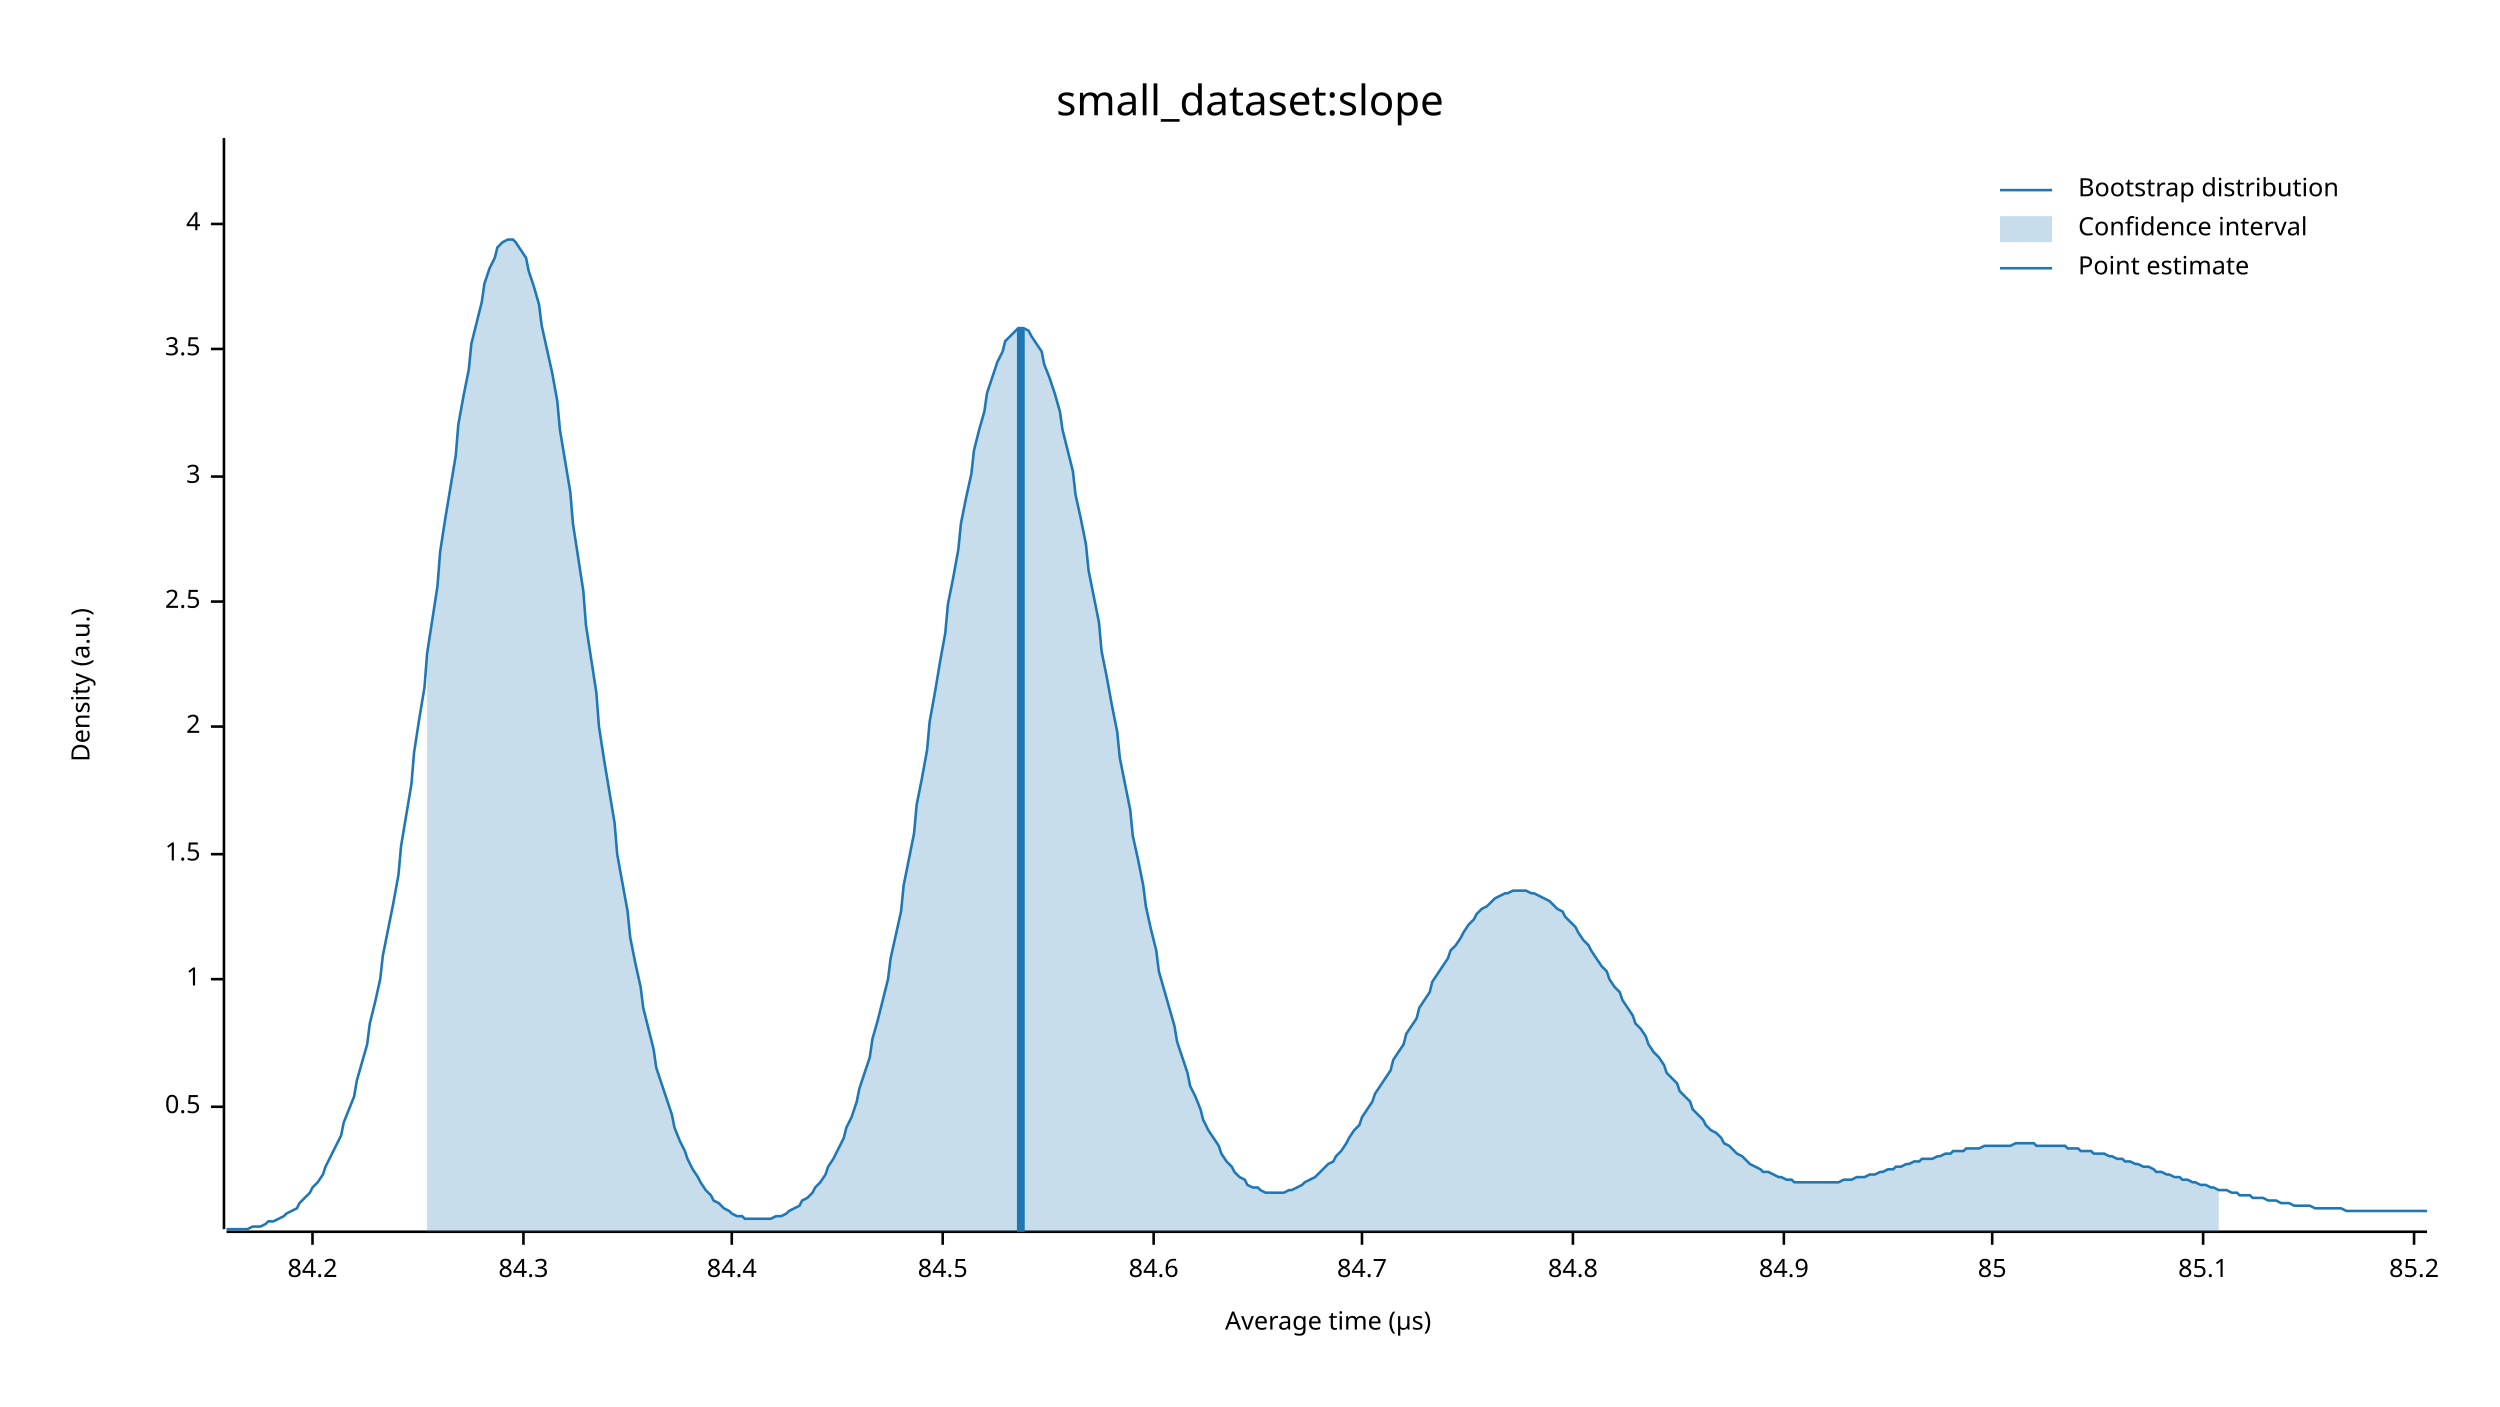
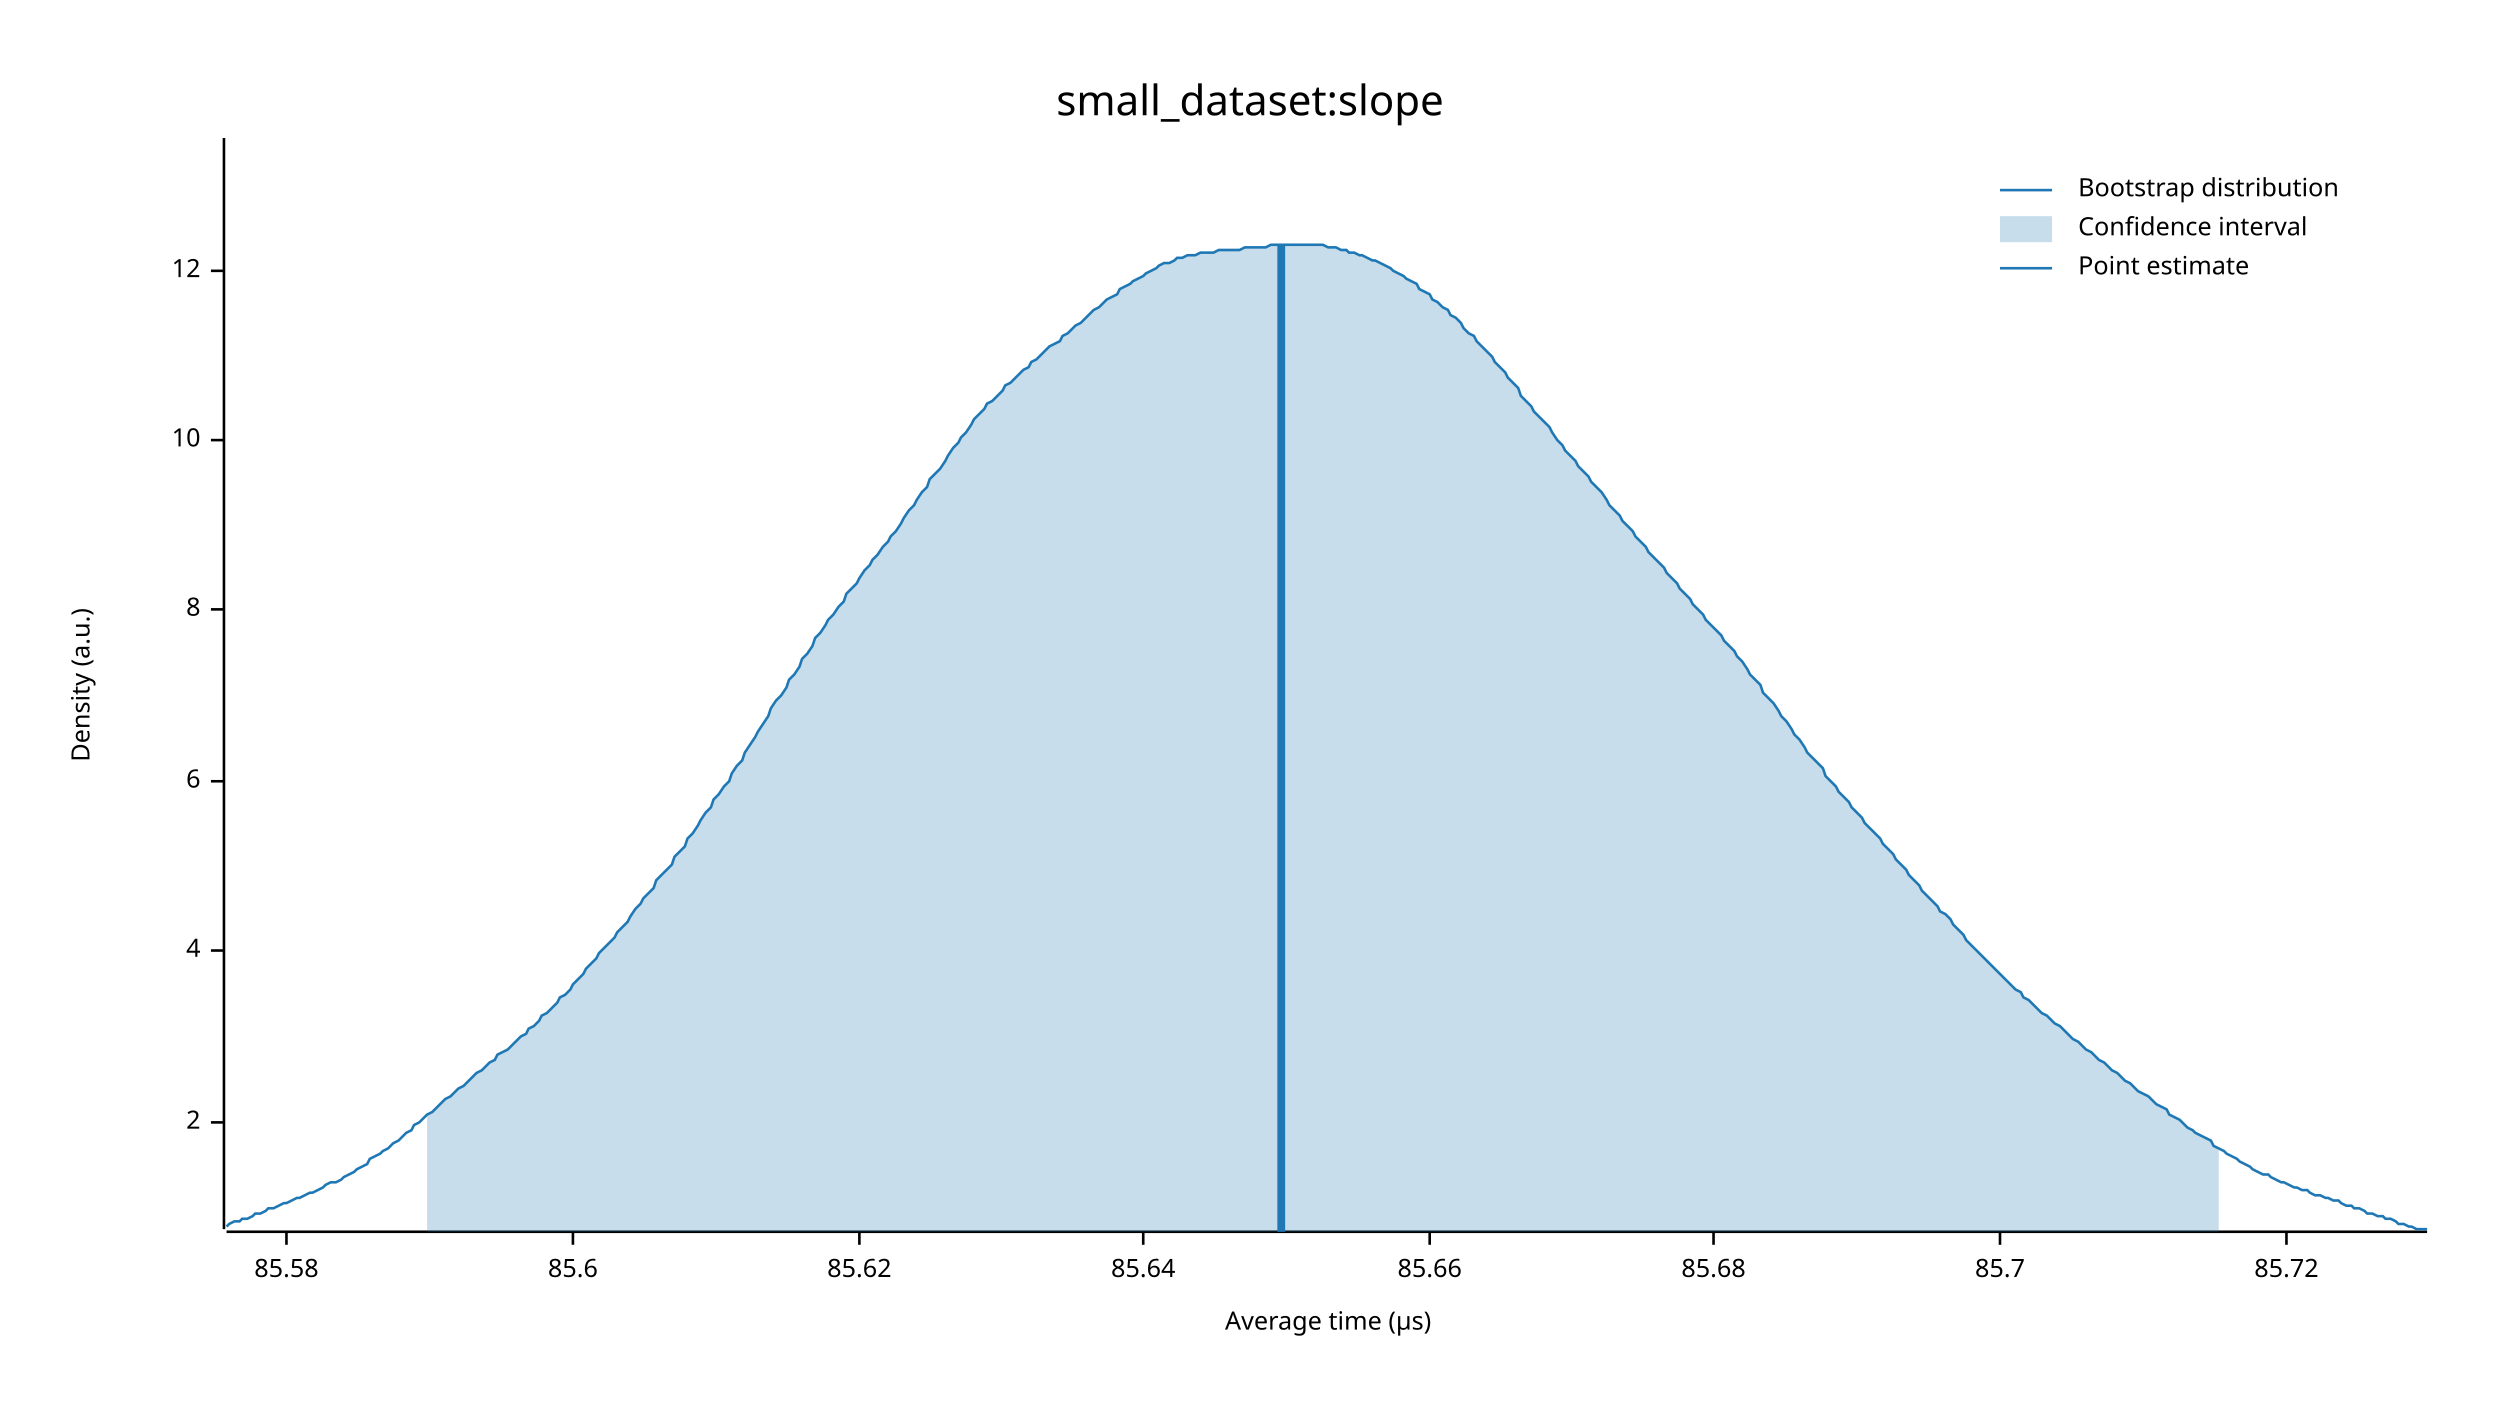
<svg xmlns="http://www.w3.org/2000/svg" width="960" height="540" viewBox="0 0 960 540">
  <text x="480" y="32" dy="0.76em" text-anchor="middle" font-family="sans-serif" font-size="16.129" opacity="1" fill="#000000">
small_dataset:slope
</text>
  <text x="27" y="263" dy="0.76em" text-anchor="middle" font-family="sans-serif" font-size="9.677" opacity="1" fill="#000000" transform="rotate(270, 27, 263)">
Density (a.u.)
</text>
  <text x="510" y="513" dy="-0.5ex" text-anchor="middle" font-family="sans-serif" font-size="9.677" opacity="1" fill="#000000">
Average time (µs)
</text>
  <polyline fill="none" opacity="1" stroke="#000000" stroke-width="1" points="86,53 86,472 " />
-   <text x="77" y="425" dy="0.5ex" text-anchor="end" font-family="sans-serif" font-size="9.677" opacity="1" fill="#000000">
- 0.5
- </text>
-   <polyline fill="none" opacity="1" stroke="#000000" stroke-width="1" points="81,425 86,425 " />
-   <text x="77" y="376" dy="0.5ex" text-anchor="end" font-family="sans-serif" font-size="9.677" opacity="1" fill="#000000">
- 1
- </text>
-   <polyline fill="none" opacity="1" stroke="#000000" stroke-width="1" points="81,376 86,376 " />
-   <text x="77" y="328" dy="0.5ex" text-anchor="end" font-family="sans-serif" font-size="9.677" opacity="1" fill="#000000">
- 1.5
- </text>
-   <polyline fill="none" opacity="1" stroke="#000000" stroke-width="1" points="81,328 86,328 " />
-   <text x="77" y="279" dy="0.5ex" text-anchor="end" font-family="sans-serif" font-size="9.677" opacity="1" fill="#000000">
+   <text x="77" y="431" dy="0.5ex" text-anchor="end" font-family="sans-serif" font-size="9.677" opacity="1" fill="#000000">
2
</text>
-   <polyline fill="none" opacity="1" stroke="#000000" stroke-width="1" points="81,279 86,279 " />
-   <text x="77" y="231" dy="0.5ex" text-anchor="end" font-family="sans-serif" font-size="9.677" opacity="1" fill="#000000">
- 2.5
- </text>
-   <polyline fill="none" opacity="1" stroke="#000000" stroke-width="1" points="81,231 86,231 " />
-   <text x="77" y="183" dy="0.5ex" text-anchor="end" font-family="sans-serif" font-size="9.677" opacity="1" fill="#000000">
- 3
- </text>
-   <polyline fill="none" opacity="1" stroke="#000000" stroke-width="1" points="81,183 86,183 " />
-   <text x="77" y="134" dy="0.5ex" text-anchor="end" font-family="sans-serif" font-size="9.677" opacity="1" fill="#000000">
- 3.5
- </text>
-   <polyline fill="none" opacity="1" stroke="#000000" stroke-width="1" points="81,134 86,134 " />
-   <text x="77" y="86" dy="0.5ex" text-anchor="end" font-family="sans-serif" font-size="9.677" opacity="1" fill="#000000">
+   <polyline fill="none" opacity="1" stroke="#000000" stroke-width="1" points="81,431 86,431 " />
+   <text x="77" y="365" dy="0.5ex" text-anchor="end" font-family="sans-serif" font-size="9.677" opacity="1" fill="#000000">
4
</text>
-   <polyline fill="none" opacity="1" stroke="#000000" stroke-width="1" points="81,86 86,86 " />
+   <polyline fill="none" opacity="1" stroke="#000000" stroke-width="1" points="81,365 86,365 " />
+   <text x="77" y="300" dy="0.5ex" text-anchor="end" font-family="sans-serif" font-size="9.677" opacity="1" fill="#000000">
+ 6
+ </text>
+   <polyline fill="none" opacity="1" stroke="#000000" stroke-width="1" points="81,300 86,300 " />
+   <text x="77" y="234" dy="0.5ex" text-anchor="end" font-family="sans-serif" font-size="9.677" opacity="1" fill="#000000">
+ 8
+ </text>
+   <polyline fill="none" opacity="1" stroke="#000000" stroke-width="1" points="81,234 86,234 " />
+   <text x="77" y="169" dy="0.5ex" text-anchor="end" font-family="sans-serif" font-size="9.677" opacity="1" fill="#000000">
+ 10
+ </text>
+   <polyline fill="none" opacity="1" stroke="#000000" stroke-width="1" points="81,169 86,169 " />
+   <text x="77" y="104" dy="0.5ex" text-anchor="end" font-family="sans-serif" font-size="9.677" opacity="1" fill="#000000">
+ 12
+ </text>
+   <polyline fill="none" opacity="1" stroke="#000000" stroke-width="1" points="81,104 86,104 " />
  <polyline fill="none" opacity="1" stroke="#000000" stroke-width="1" points="87,473 932,473 " />
-   <text x="120" y="483" dy="0.76em" text-anchor="middle" font-family="sans-serif" font-size="9.677" opacity="1" fill="#000000">
- 84.2
+   <text x="110" y="483" dy="0.76em" text-anchor="middle" font-family="sans-serif" font-size="9.677" opacity="1" fill="#000000">
+ 85.58
</text>
-   <polyline fill="none" opacity="1" stroke="#000000" stroke-width="1" points="120,473 120,478 " />
-   <text x="201" y="483" dy="0.76em" text-anchor="middle" font-family="sans-serif" font-size="9.677" opacity="1" fill="#000000">
- 84.3
+   <polyline fill="none" opacity="1" stroke="#000000" stroke-width="1" points="110,473 110,478 " />
+   <text x="220" y="483" dy="0.76em" text-anchor="middle" font-family="sans-serif" font-size="9.677" opacity="1" fill="#000000">
+ 85.6
</text>
-   <polyline fill="none" opacity="1" stroke="#000000" stroke-width="1" points="201,473 201,478 " />
-   <text x="281" y="483" dy="0.76em" text-anchor="middle" font-family="sans-serif" font-size="9.677" opacity="1" fill="#000000">
- 84.4
+   <polyline fill="none" opacity="1" stroke="#000000" stroke-width="1" points="220,473 220,478 " />
+   <text x="330" y="483" dy="0.76em" text-anchor="middle" font-family="sans-serif" font-size="9.677" opacity="1" fill="#000000">
+ 85.62
</text>
-   <polyline fill="none" opacity="1" stroke="#000000" stroke-width="1" points="281,473 281,478 " />
-   <text x="362" y="483" dy="0.76em" text-anchor="middle" font-family="sans-serif" font-size="9.677" opacity="1" fill="#000000">
- 84.5
+   <polyline fill="none" opacity="1" stroke="#000000" stroke-width="1" points="330,473 330,478 " />
+   <text x="439" y="483" dy="0.76em" text-anchor="middle" font-family="sans-serif" font-size="9.677" opacity="1" fill="#000000">
+ 85.64
</text>
-   <polyline fill="none" opacity="1" stroke="#000000" stroke-width="1" points="362,473 362,478 " />
-   <text x="443" y="483" dy="0.76em" text-anchor="middle" font-family="sans-serif" font-size="9.677" opacity="1" fill="#000000">
- 84.6
+   <polyline fill="none" opacity="1" stroke="#000000" stroke-width="1" points="439,473 439,478 " />
+   <text x="549" y="483" dy="0.76em" text-anchor="middle" font-family="sans-serif" font-size="9.677" opacity="1" fill="#000000">
+ 85.66
</text>
-   <polyline fill="none" opacity="1" stroke="#000000" stroke-width="1" points="443,473 443,478 " />
-   <text x="523" y="483" dy="0.76em" text-anchor="middle" font-family="sans-serif" font-size="9.677" opacity="1" fill="#000000">
- 84.7
+   <polyline fill="none" opacity="1" stroke="#000000" stroke-width="1" points="549,473 549,478 " />
+   <text x="658" y="483" dy="0.76em" text-anchor="middle" font-family="sans-serif" font-size="9.677" opacity="1" fill="#000000">
+ 85.68
</text>
-   <polyline fill="none" opacity="1" stroke="#000000" stroke-width="1" points="523,473 523,478 " />
-   <text x="604" y="483" dy="0.76em" text-anchor="middle" font-family="sans-serif" font-size="9.677" opacity="1" fill="#000000">
- 84.8
+   <polyline fill="none" opacity="1" stroke="#000000" stroke-width="1" points="658,473 658,478 " />
+   <text x="768" y="483" dy="0.76em" text-anchor="middle" font-family="sans-serif" font-size="9.677" opacity="1" fill="#000000">
+ 85.7
</text>
-   <polyline fill="none" opacity="1" stroke="#000000" stroke-width="1" points="604,473 604,478 " />
-   <text x="685" y="483" dy="0.76em" text-anchor="middle" font-family="sans-serif" font-size="9.677" opacity="1" fill="#000000">
- 84.9
+   <polyline fill="none" opacity="1" stroke="#000000" stroke-width="1" points="768,473 768,478 " />
+   <text x="878" y="483" dy="0.76em" text-anchor="middle" font-family="sans-serif" font-size="9.677" opacity="1" fill="#000000">
+ 85.72
</text>
-   <polyline fill="none" opacity="1" stroke="#000000" stroke-width="1" points="685,473 685,478 " />
-   <text x="765" y="483" dy="0.76em" text-anchor="middle" font-family="sans-serif" font-size="9.677" opacity="1" fill="#000000">
- 85
- </text>
-   <polyline fill="none" opacity="1" stroke="#000000" stroke-width="1" points="765,473 765,478 " />
-   <text x="846" y="483" dy="0.76em" text-anchor="middle" font-family="sans-serif" font-size="9.677" opacity="1" fill="#000000">
- 85.1
- </text>
-   <polyline fill="none" opacity="1" stroke="#000000" stroke-width="1" points="846,473 846,478 " />
-   <text x="927" y="483" dy="0.76em" text-anchor="middle" font-family="sans-serif" font-size="9.677" opacity="1" fill="#000000">
- 85.2
- </text>
-   <polyline fill="none" opacity="1" stroke="#000000" stroke-width="1" points="927,473 927,478 " />
-   <polyline fill="none" opacity="1" stroke="#1F78B4" stroke-width="1" points="87,472 88,472 90,472 92,472 93,472 95,472 97,471 98,471 100,471 102,470 103,469 105,469 107,468 109,467 110,466 112,465 114,464 115,462 117,460 119,458 120,456 122,454 124,451 125,448 127,444 129,440 131,436 132,431 134,426 136,421 137,415 139,408 141,401 142,393 144,385 146,376 147,367 149,357 151,347 153,336 154,325 156,313 158,301 159,289 161,276 163,264 164,251 166,238 168,225 169,212 171,199 173,187 175,175 176,163 178,152 180,142 181,132 183,124 185,116 186,109 188,103 190,99 191,95 193,93 195,92 197,92 198,93 200,96 202,99 203,104 205,110 207,117 208,125 210,134 212,143 214,154 215,165 217,177 219,189 220,201 222,214 224,227 225,240 227,253 229,266 230,279 232,292 234,304 236,316 237,328 239,339 241,350 242,360 244,370 246,379 247,387 249,395 251,403 252,410 254,416 256,422 258,428 259,433 261,438 263,442 264,445 266,449 268,452 269,454 271,457 273,459 274,461 276,462 278,464 280,465 281,466 283,467 285,467 286,468 288,468 290,468 291,468 293,468 295,468 296,468 298,467 300,467 302,466 303,465 305,464 307,463 308,461 310,460 312,458 313,456 315,454 317,451 318,448 320,445 322,441 324,437 325,433 327,429 329,423 330,418 332,412 334,406 335,399 337,392 339,384 341,376 342,368 344,359 346,350 347,340 349,330 351,320 352,309 354,299 356,288 357,277 359,266 361,254 363,243 364,232 366,222 368,211 369,201 371,191 373,182 374,173 376,165 378,158 379,151 381,145 383,139 385,135 386,131 388,129 390,127 391,126 393,126 395,127 396,129 398,132 400,135 401,140 403,145 405,151 407,158 408,165 410,173 412,181 413,190 415,199 417,209 418,219 420,229 422,239 423,250 425,260 427,271 429,281 430,291 432,301 434,311 435,321 437,330 439,340 440,348 442,357 444,365 445,373 447,380 449,387 451,394 452,400 454,406 456,412 457,417 459,421 461,426 462,430 464,434 466,437 468,440 469,443 471,446 473,448 474,450 476,452 478,453 479,455 481,456 483,456 484,457 486,458 488,458 490,458 491,458 493,458 495,457 496,457 498,456 500,455 501,454 503,453 505,452 506,451 508,449 510,447 512,446 513,444 515,442 517,439 518,437 520,434 522,432 523,429 525,426 527,423 528,420 530,417 532,414 534,411 535,407 537,404 539,401 540,397 542,394 544,391 545,387 547,384 549,381 550,377 552,374 554,371 556,368 557,365 559,363 561,360 562,358 564,355 566,353 567,351 569,349 571,348 573,346 574,345 576,344 578,343 579,343 581,342 583,342 584,342 586,342 588,343 589,343 591,344 593,345 595,346 596,347 598,349 600,350 601,352 603,354 605,356 606,358 608,361 610,363 611,365 613,368 615,371 617,373 618,376 620,379 622,381 623,384 625,387 627,390 628,393 630,395 632,398 633,401 635,404 637,406 639,409 640,412 642,414 644,416 645,419 647,421 649,423 650,426 652,428 654,430 655,432 657,434 659,435 661,437 662,439 664,440 666,442 667,443 669,444 671,446 672,447 674,448 676,449 677,450 679,450 681,451 683,452 684,452 686,453 688,453 689,454 691,454 693,454 694,454 696,454 698,454 700,454 701,454 703,454 705,454 706,454 708,453 710,453 711,453 713,452 715,452 716,452 718,451 720,451 722,450 723,450 725,449 727,449 728,448 730,448 732,447 733,447 735,446 737,446 738,445 740,445 742,445 744,444 745,444 747,443 749,443 750,442 752,442 754,442 755,441 757,441 759,441 760,441 762,440 764,440 766,440 767,440 769,440 771,440 772,440 774,439 776,439 777,439 779,439 781,439 782,440 784,440 786,440 788,440 789,440 791,440 793,440 794,441 796,441 798,441 799,442 801,442 803,442 804,443 806,443 808,443 810,444 811,444 813,445 815,445 816,446 818,446 820,447 821,447 823,448 825,448 827,449 828,450 830,450 832,451 833,451 835,452 837,452 838,453 840,453 842,454 843,454 845,455 847,455 849,456 850,456 852,457 854,457 855,457 857,458 859,458 860,459 862,459 864,459 865,460 867,460 869,460 871,461 872,461 874,461 876,462 877,462 879,462 881,463 882,463 884,463 886,463 887,463 889,464 891,464 893,464 894,464 896,464 898,464 899,464 901,465 903,465 904,465 906,465 908,465 909,465 911,465 913,465 915,465 916,465 918,465 920,465 921,465 923,465 925,465 926,465 928,465 930,465 932,465 " />
-   <polygon opacity="0.25" fill="#1F78B4" points="164,251 166,238 168,225 169,212 171,199 173,187 175,175 176,163 178,152 180,142 181,132 183,124 185,116 186,109 188,103 190,99 191,95 193,93 195,92 197,92 198,93 200,96 202,99 203,104 205,110 207,117 208,125 210,134 212,143 214,154 215,165 217,177 219,189 220,201 222,214 224,227 225,240 227,253 229,266 230,279 232,292 234,304 236,316 237,328 239,339 241,350 242,360 244,370 246,379 247,387 249,395 251,403 252,410 254,416 256,422 258,428 259,433 261,438 263,442 264,445 266,449 268,452 269,454 271,457 273,459 274,461 276,462 278,464 280,465 281,466 283,467 285,467 286,468 288,468 290,468 291,468 293,468 295,468 296,468 298,467 300,467 302,466 303,465 305,464 307,463 308,461 310,460 312,458 313,456 315,454 317,451 318,448 320,445 322,441 324,437 325,433 327,429 329,423 330,418 332,412 334,406 335,399 337,392 339,384 341,376 342,368 344,359 346,350 347,340 349,330 351,320 352,309 354,299 356,288 357,277 359,266 361,254 363,243 364,232 366,222 368,211 369,201 371,191 373,182 374,173 376,165 378,158 379,151 381,145 383,139 385,135 386,131 388,129 390,127 391,126 393,126 395,127 396,129 398,132 400,135 401,140 403,145 405,151 407,158 408,165 410,173 412,181 413,190 415,199 417,209 418,219 420,229 422,239 423,250 425,260 427,271 429,281 430,291 432,301 434,311 435,321 437,330 439,340 440,348 442,357 444,365 445,373 447,380 449,387 451,394 452,400 454,406 456,412 457,417 459,421 461,426 462,430 464,434 466,437 468,440 469,443 471,446 473,448 474,450 476,452 478,453 479,455 481,456 483,456 484,457 486,458 488,458 490,458 491,458 493,458 495,457 496,457 498,456 500,455 501,454 503,453 505,452 506,451 508,449 510,447 512,446 513,444 515,442 517,439 518,437 520,434 522,432 523,429 525,426 527,423 528,420 530,417 532,414 534,411 535,407 537,404 539,401 540,397 542,394 544,391 545,387 547,384 549,381 550,377 552,374 554,371 556,368 557,365 559,363 561,360 562,358 564,355 566,353 567,351 569,349 571,348 573,346 574,345 576,344 578,343 579,343 581,342 583,342 584,342 586,342 588,343 589,343 591,344 593,345 595,346 596,347 598,349 600,350 601,352 603,354 605,356 606,358 608,361 610,363 611,365 613,368 615,371 617,373 618,376 620,379 622,381 623,384 625,387 627,390 628,393 630,395 632,398 633,401 635,404 637,406 639,409 640,412 642,414 644,416 645,419 647,421 649,423 650,426 652,428 654,430 655,432 657,434 659,435 661,437 662,439 664,440 666,442 667,443 669,444 671,446 672,447 674,448 676,449 677,450 679,450 681,451 683,452 684,452 686,453 688,453 689,454 691,454 693,454 694,454 696,454 698,454 700,454 701,454 703,454 705,454 706,454 708,453 710,453 711,453 713,452 715,452 716,452 718,451 720,451 722,450 723,450 725,449 727,449 728,448 730,448 732,447 733,447 735,446 737,446 738,445 740,445 742,445 744,444 745,444 747,443 749,443 750,442 752,442 754,442 755,441 757,441 759,441 760,441 762,440 764,440 766,440 767,440 769,440 771,440 772,440 774,439 776,439 777,439 779,439 781,439 782,440 784,440 786,440 788,440 789,440 791,440 793,440 794,441 796,441 798,441 799,442 801,442 803,442 804,443 806,443 808,443 810,444 811,444 813,445 815,445 816,446 818,446 820,447 821,447 823,448 825,448 827,449 828,450 830,450 832,451 833,451 835,452 837,452 838,453 840,453 842,454 843,454 845,455 847,455 849,456 850,456 852,457 852,473 164,473 " />
-   <polyline fill="none" opacity="1" stroke="#1F78B4" stroke-width="3" points="392,473 392,126 " />
+   <polyline fill="none" opacity="1" stroke="#000000" stroke-width="1" points="878,473 878,478 " />
+   <polyline fill="none" opacity="1" stroke="#1F78B4" stroke-width="1" points="87,471 88,470 90,469 92,469 93,468 95,468 97,467 98,466 100,466 102,465 103,464 105,464 107,463 109,462 110,462 112,461 114,460 115,460 117,459 119,458 120,458 122,457 124,456 125,455 127,454 129,454 131,453 132,452 134,451 136,450 137,449 139,448 141,447 142,445 144,444 146,443 147,442 149,441 151,439 153,438 154,437 156,435 158,434 159,432 161,431 163,429 164,428 166,427 168,425 169,424 171,422 173,421 175,419 176,418 178,417 180,415 181,414 183,412 185,411 186,410 188,408 190,407 191,405 193,404 195,403 197,401 198,400 200,398 202,397 203,395 205,394 207,392 208,390 210,389 212,387 214,385 215,383 217,382 219,380 220,378 222,376 224,374 225,372 227,370 229,368 230,366 232,364 234,362 236,360 237,358 239,356 241,354 242,352 244,349 246,347 247,345 249,343 251,341 252,338 254,336 256,334 258,332 259,329 261,327 263,325 264,322 266,320 268,317 269,315 271,312 273,310 274,307 276,305 278,302 280,300 281,297 283,294 285,292 286,289 288,286 290,283 291,281 293,278 295,275 296,272 298,269 300,267 302,264 303,261 305,259 307,256 308,253 310,251 312,248 313,245 315,243 317,240 318,238 320,236 322,233 324,231 325,228 327,226 329,224 330,222 332,219 334,217 335,215 337,213 339,210 341,208 342,206 344,204 346,201 347,199 349,196 351,194 352,192 354,189 356,187 357,184 359,182 361,180 363,177 364,175 366,172 368,170 369,168 371,166 373,163 374,161 376,159 378,157 379,155 381,154 383,152 385,150 386,148 388,147 390,145 391,144 393,142 395,141 396,139 398,138 400,136 401,135 403,133 405,132 407,131 408,129 410,128 412,126 413,125 415,124 417,122 418,121 420,119 422,118 423,117 425,115 427,114 429,113 430,111 432,110 434,109 435,108 437,107 439,106 440,105 442,104 444,103 445,102 447,101 449,101 451,100 452,99 454,99 456,98 457,98 459,98 461,97 462,97 464,97 466,97 468,96 469,96 471,96 473,96 474,96 476,96 478,95 479,95 481,95 483,95 484,95 486,95 488,94 490,94 491,94 493,94 495,94 496,94 498,94 500,94 501,94 503,94 505,94 506,94 508,94 510,95 512,95 513,95 515,96 517,96 518,97 520,97 522,98 523,98 525,99 527,100 528,100 530,101 532,102 534,103 535,104 537,105 539,106 540,107 542,108 544,109 545,111 547,112 549,113 550,115 552,116 554,118 556,119 557,121 559,122 561,124 562,126 564,128 566,129 567,131 569,133 571,135 573,137 574,139 576,141 578,143 579,145 581,147 583,149 584,152 586,154 588,156 589,158 591,160 593,162 595,164 596,166 598,169 600,171 601,173 603,175 605,177 606,179 608,181 610,183 611,185 613,187 615,189 617,192 618,194 620,196 622,198 623,200 625,202 627,204 628,206 630,208 632,210 633,212 635,214 637,216 639,218 640,220 642,222 644,224 645,226 647,228 649,230 650,232 652,234 654,236 655,238 657,240 659,242 661,244 662,246 664,248 666,250 667,252 669,254 671,257 672,259 674,261 676,263 677,266 679,268 681,270 683,273 684,275 686,277 688,280 689,282 691,284 693,287 694,289 696,291 698,293 700,295 701,298 703,300 705,302 706,304 708,306 710,308 711,310 713,312 715,314 716,316 718,318 720,320 722,322 723,324 725,326 727,328 728,330 730,332 732,334 733,336 735,338 737,340 738,342 740,344 742,346 744,348 745,350 747,351 749,353 750,355 752,357 754,359 755,361 757,363 759,365 760,366 762,368 764,370 766,372 767,373 769,375 771,377 772,378 774,380 776,381 777,383 779,384 781,386 782,387 784,389 786,390 788,392 789,393 791,394 793,396 794,397 796,399 798,400 799,401 801,403 803,404 804,405 806,407 808,408 810,410 811,411 813,412 815,414 816,415 818,416 820,418 821,419 823,420 825,421 827,423 828,424 830,425 832,426 833,428 835,429 837,430 838,431 840,433 842,434 843,435 845,436 847,437 849,438 850,440 852,441 854,442 855,443 857,444 859,445 860,446 862,447 864,448 865,449 867,450 869,451 871,451 872,452 874,453 876,454 877,454 879,455 881,456 882,456 884,457 886,457 887,458 889,459 891,459 893,460 894,460 896,461 898,461 899,462 901,463 903,463 904,464 906,464 908,465 909,466 911,466 913,467 915,467 916,468 918,468 920,469 921,470 923,470 925,471 926,471 928,472 930,472 932,472 " />
+   <polygon opacity="0.25" fill="#1F78B4" points="164,428 166,427 168,425 169,424 171,422 173,421 175,419 176,418 178,417 180,415 181,414 183,412 185,411 186,410 188,408 190,407 191,405 193,404 195,403 197,401 198,400 200,398 202,397 203,395 205,394 207,392 208,390 210,389 212,387 214,385 215,383 217,382 219,380 220,378 222,376 224,374 225,372 227,370 229,368 230,366 232,364 234,362 236,360 237,358 239,356 241,354 242,352 244,349 246,347 247,345 249,343 251,341 252,338 254,336 256,334 258,332 259,329 261,327 263,325 264,322 266,320 268,317 269,315 271,312 273,310 274,307 276,305 278,302 280,300 281,297 283,294 285,292 286,289 288,286 290,283 291,281 293,278 295,275 296,272 298,269 300,267 302,264 303,261 305,259 307,256 308,253 310,251 312,248 313,245 315,243 317,240 318,238 320,236 322,233 324,231 325,228 327,226 329,224 330,222 332,219 334,217 335,215 337,213 339,210 341,208 342,206 344,204 346,201 347,199 349,196 351,194 352,192 354,189 356,187 357,184 359,182 361,180 363,177 364,175 366,172 368,170 369,168 371,166 373,163 374,161 376,159 378,157 379,155 381,154 383,152 385,150 386,148 388,147 390,145 391,144 393,142 395,141 396,139 398,138 400,136 401,135 403,133 405,132 407,131 408,129 410,128 412,126 413,125 415,124 417,122 418,121 420,119 422,118 423,117 425,115 427,114 429,113 430,111 432,110 434,109 435,108 437,107 439,106 440,105 442,104 444,103 445,102 447,101 449,101 451,100 452,99 454,99 456,98 457,98 459,98 461,97 462,97 464,97 466,97 468,96 469,96 471,96 473,96 474,96 476,96 478,95 479,95 481,95 483,95 484,95 486,95 488,94 490,94 491,94 493,94 495,94 496,94 498,94 500,94 501,94 503,94 505,94 506,94 508,94 510,95 512,95 513,95 515,96 517,96 518,97 520,97 522,98 523,98 525,99 527,100 528,100 530,101 532,102 534,103 535,104 537,105 539,106 540,107 542,108 544,109 545,111 547,112 549,113 550,115 552,116 554,118 556,119 557,121 559,122 561,124 562,126 564,128 566,129 567,131 569,133 571,135 573,137 574,139 576,141 578,143 579,145 581,147 583,149 584,152 586,154 588,156 589,158 591,160 593,162 595,164 596,166 598,169 600,171 601,173 603,175 605,177 606,179 608,181 610,183 611,185 613,187 615,189 617,192 618,194 620,196 622,198 623,200 625,202 627,204 628,206 630,208 632,210 633,212 635,214 637,216 639,218 640,220 642,222 644,224 645,226 647,228 649,230 650,232 652,234 654,236 655,238 657,240 659,242 661,244 662,246 664,248 666,250 667,252 669,254 671,257 672,259 674,261 676,263 677,266 679,268 681,270 683,273 684,275 686,277 688,280 689,282 691,284 693,287 694,289 696,291 698,293 700,295 701,298 703,300 705,302 706,304 708,306 710,308 711,310 713,312 715,314 716,316 718,318 720,320 722,322 723,324 725,326 727,328 728,330 730,332 732,334 733,336 735,338 737,340 738,342 740,344 742,346 744,348 745,350 747,351 749,353 750,355 752,357 754,359 755,361 757,363 759,365 760,366 762,368 764,370 766,372 767,373 769,375 771,377 772,378 774,380 776,381 777,383 779,384 781,386 782,387 784,389 786,390 788,392 789,393 791,394 793,396 794,397 796,399 798,400 799,401 801,403 803,404 804,405 806,407 808,408 810,410 811,411 813,412 815,414 816,415 818,416 820,418 821,419 823,420 825,421 827,423 828,424 830,425 832,426 833,428 835,429 837,430 838,431 840,433 842,434 843,435 845,436 847,437 849,438 850,440 852,441 852,473 164,473 " />
+   <polyline fill="none" opacity="1" stroke="#1F78B4" stroke-width="3" points="492,473 492,94 " />
  <text x="798" y="68" dy="0.76em" text-anchor="start" font-family="sans-serif" font-size="9.677" opacity="1" fill="#000000">
Bootstrap distribution
</text>
  <text x="798" y="83" dy="0.76em" text-anchor="start" font-family="sans-serif" font-size="9.677" opacity="1" fill="#000000">
Confidence interval
</text>
  <text x="798" y="98" dy="0.76em" text-anchor="start" font-family="sans-serif" font-size="9.677" opacity="1" fill="#000000">
Point estimate
</text>
  <polyline fill="none" opacity="1" stroke="#1F78B4" stroke-width="1" points="768,73 788,73 " />
  <rect x="768" y="83" width="20" height="10" opacity="0.25" fill="#1F78B4" stroke="none" />
  <polyline fill="none" opacity="1" stroke="#1F78B4" stroke-width="1" points="768,103 788,103 " />
</svg>
